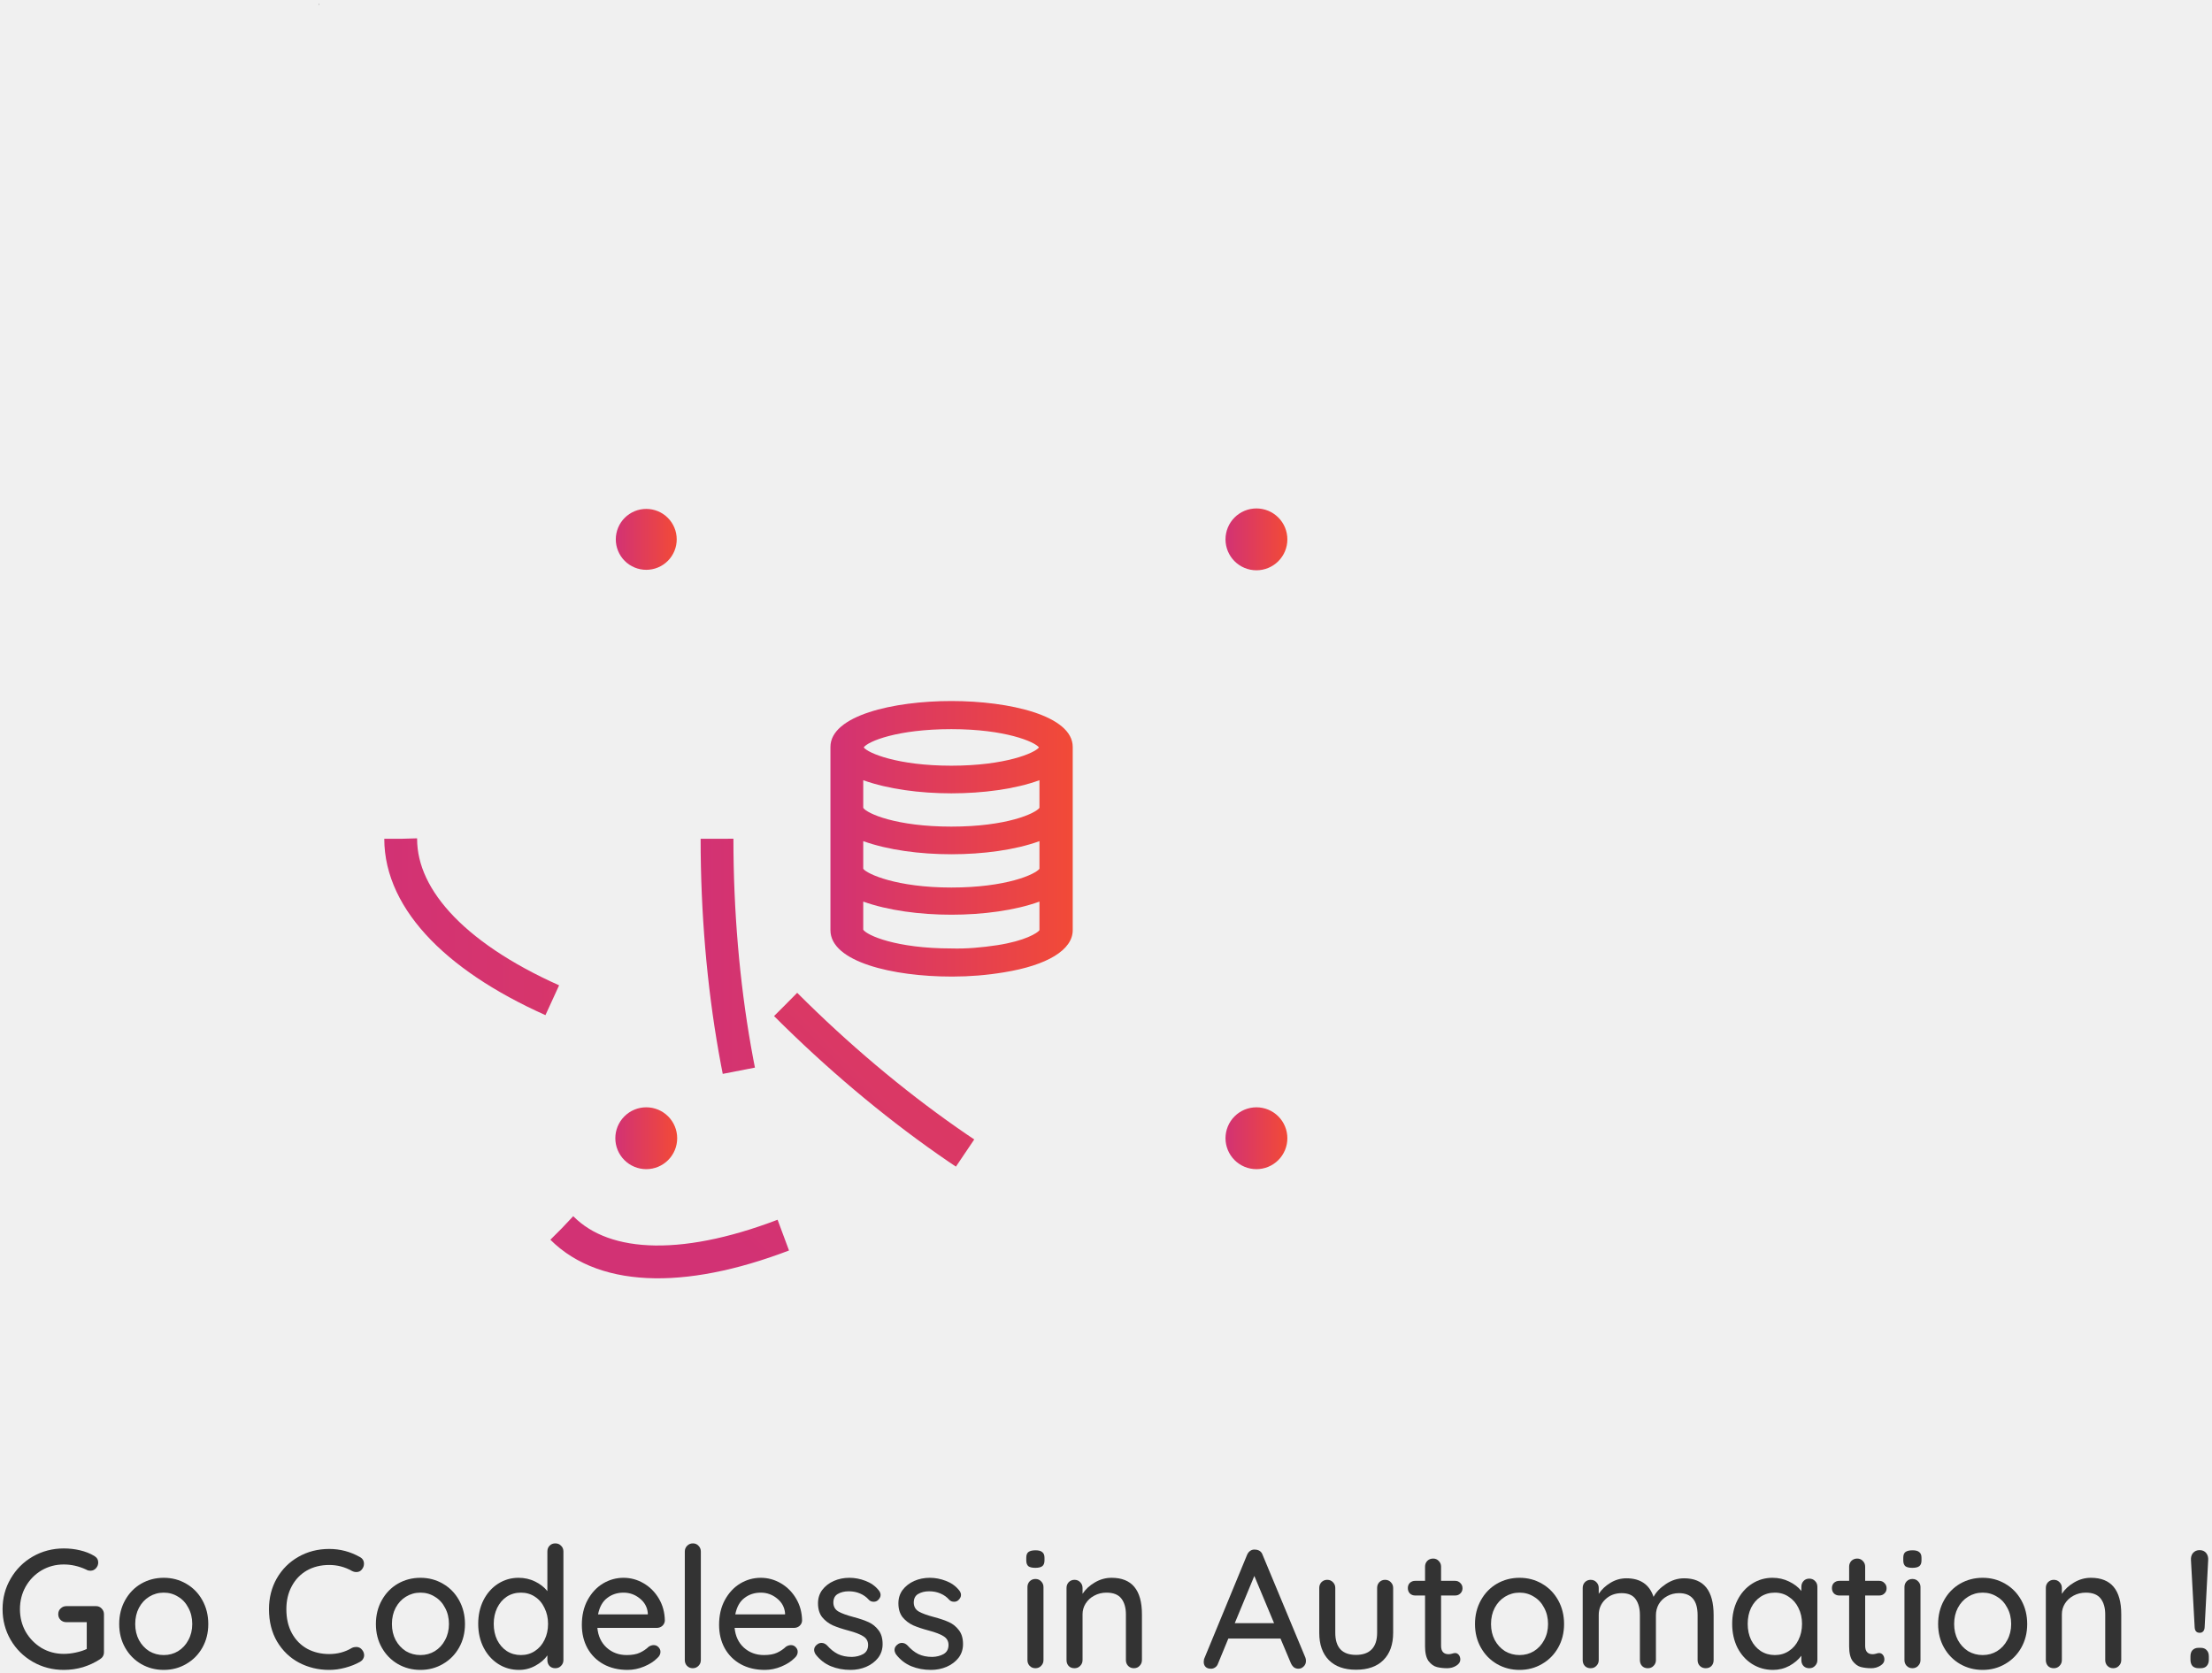
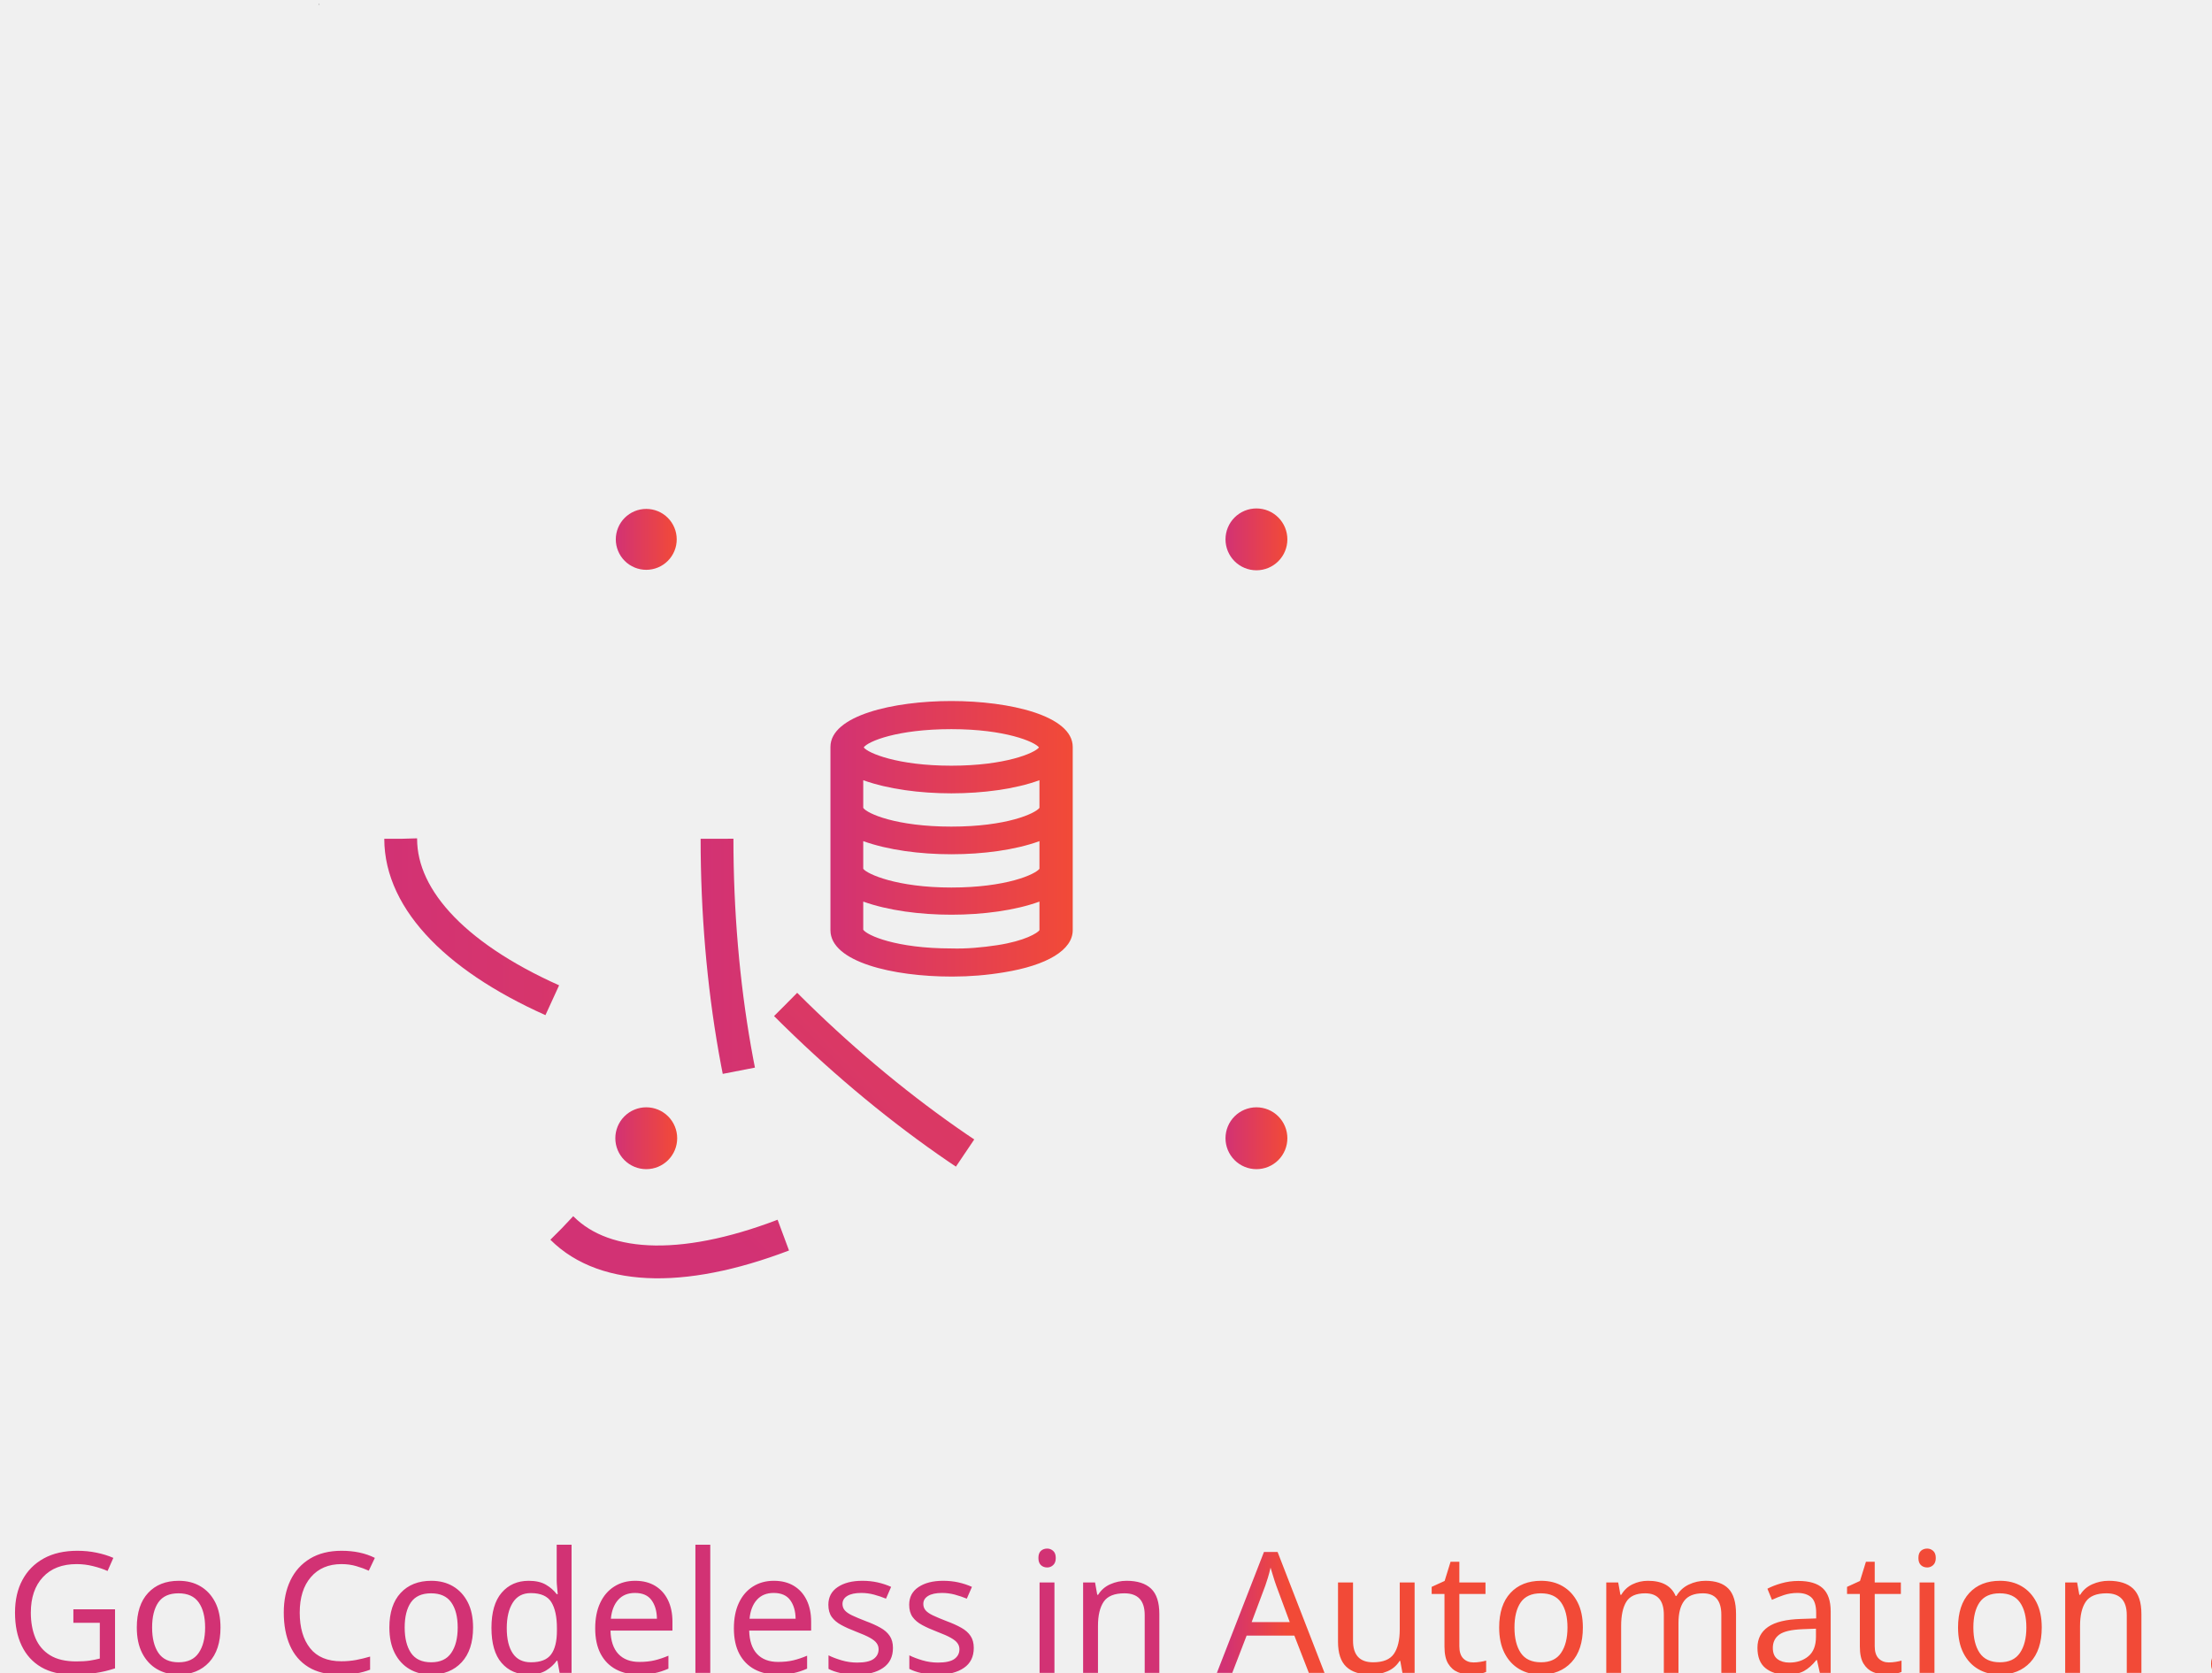
<svg xmlns="http://www.w3.org/2000/svg" width="472" height="357" viewBox="0 0 472 357" fill="none">
  <style>
             .orbitt
   {  
      stroke-dasharray: 600;
      stroke-dashoffset: 600;
      stroke:white;
      fill: none;
      transform-origin: center;
      transform-box: fill;

      animation: orbittr 2s ease-in-out forwards infinite;
      
   }

   @keyframes orbittr{
      0% {  stroke-dashoffset: 600; opacity: 0.2; transform: scale(1); }                
      50% { stroke-dashoffset: 0; opacity: 01; transform: scale(1.15);}
      100% { stroke-dashoffset: 0; opacity: 0.1;  transform: scale(1);}




   }


   .glower
   {
        animation: gloww 2s ease-in-out infinite;
        stroke-width: 0px;
        stroke: none;
        transform-origin: center;
        transform-box: fill;
   }

     @keyframes gloww{
      0% {  fill-opacity: 0.2;  transform: scale(1); }
      50%{       fill-opacity: 1;    transform: scale(1.15);     }
      100% {  fill-opacity: 0.2; transform: scale(1);  }

   }


</style>
  <g id="Mianlayer">
    <g id="Orbit" class="orbitt">
      <path id="Vector" d="M153 179C153 147.837 158.268 117.95 167.645 95.915C177.021 73.879 189.739 61.5 203 61.5C216.261 61.5 228.979 73.879 238.355 95.915C247.732 117.95 253 147.837 253 179C253 210.163 247.732 240.05 238.355 262.085C228.979 284.121 216.261 296.5 203 296.5C189.739 296.5 177.021 284.121 167.645 262.085C158.268 240.05 153 210.163 153 179Z" stroke="url(#paint0_linear)" stroke-width="7" stroke-miterlimit="10" stroke-dasharray="548 550" />
      <path id="Vector_2" d="M167.643 214.355C145.608 192.32 128.2 167.462 119.249 145.25C110.298 123.039 110.537 105.292 119.914 95.916C129.291 86.539 147.037 86.3 169.249 95.251C191.46 104.202 216.318 121.61 238.353 143.645C260.389 165.68 277.797 190.538 286.748 212.75C295.698 234.961 295.459 252.707 286.083 262.084C276.706 271.461 258.96 271.7 236.748 262.749C214.536 253.798 189.679 236.39 167.643 214.355Z" stroke="url(#paint1_linear)" stroke-width="7" stroke-miterlimit="10" stroke-dasharray="548 550" />
      <path id="Vector_3" d="M119.914 262.084C110.537 252.707 110.298 234.961 119.249 212.75C128.2 190.538 145.608 165.68 167.643 143.645C189.679 121.61 214.536 104.202 236.748 95.251C258.96 86.3 276.706 86.539 286.083 95.916C295.459 105.292 295.698 123.039 286.748 145.25C277.797 167.462 260.389 192.32 238.353 214.355C216.318 236.39 191.46 253.798 169.249 262.749C147.037 271.7 129.291 271.461 119.914 262.084" stroke="url(#paint2_linear)" stroke-width="7" stroke-miterlimit="10" stroke-dasharray="548 550" />
      <path id="Vector_4" d="M85.5 179C85.5 165.739 97.879 153.021 119.915 143.645C141.95 134.268 171.837 129 203 129C234.163 129 264.05 134.268 286.085 143.645C308.121 153.021 320.5 165.739 320.5 179C320.5 192.261 308.121 204.979 286.085 214.355C264.05 223.732 234.163 229 203 229C171.837 229 141.95 223.732 119.915 214.355C97.879 204.979 85.5 192.261 85.5 179" stroke="url(#paint3_linear)" stroke-width="7" stroke-miterlimit="10" stroke-dasharray="548 550" />
    </g>
    <path id="db" class="glower" d="M203 149.6C190.6 149.6 177.2 152.7 177.2 159.4V198.5C177.2 205.3 190.6 208.4 203 208.4H203.3C206.9 208.4 210.6 208.1 214.2 207.5C223.5 206 228.9 202.7 228.9 198.5V159.4C228.9 152.7 215.4 149.6 203 149.6ZM221.8 198.5C221.4 199.1 218.7 200.8 212.8 201.7C209.5 202.2 206.2 202.5 203 202.4C191.2 202.4 185 199.6 184.2 198.4V192.4C189.5 194.3 196.3 195.2 203 195.2C209.7 195.2 216.6 194.3 221.8 192.4V198.5ZM184.2 166.5C189.5 168.4 196.3 169.3 203 169.3C209.7 169.3 216.6 168.4 221.8 166.5V172.4C220.9 173.6 214.8 176.4 203 176.4C191.2 176.4 185 173.6 184.2 172.4V166.5ZM184.2 185.4V179.5C189.5 181.4 196.3 182.3 203 182.3C209.7 182.3 216.6 181.4 221.8 179.5V185.4C220.9 186.6 214.7 189.4 203 189.4C191.3 189.4 185 186.5 184.2 185.4ZM203 155.6C214.5 155.6 220.8 158.3 221.7 159.5C220.8 160.7 214.5 163.4 203 163.4C191.5 163.4 185.2 160.7 184.3 159.5C185.2 158.2 191.5 155.6 203 155.6Z" fill="url(#paint4_linear)" />
    <g id="balls" class="glower">
      <path id="Vector_5" d="M131.3 242.9C131.3 241.15 131.995 239.471 133.233 238.233C134.471 236.995 136.15 236.3 137.9 236.3C139.65 236.3 141.329 236.995 142.567 238.233C143.805 239.471 144.5 241.15 144.5 242.9C144.5 244.65 143.805 246.329 142.567 247.567C141.329 248.805 139.65 249.5 137.9 249.5C136.15 249.5 134.471 248.805 133.233 247.567C131.995 246.329 131.3 244.65 131.3 242.9" fill="url(#paint5_linear)" />
      <path id="Vector_6" d="M261.5 242.9C261.5 242.033 261.671 241.175 262.002 240.374C262.334 239.574 262.82 238.846 263.433 238.233C264.046 237.62 264.774 237.134 265.574 236.802C266.375 236.471 267.233 236.3 268.1 236.3C268.967 236.3 269.825 236.471 270.626 236.802C271.426 237.134 272.154 237.62 272.767 238.233C273.38 238.846 273.866 239.574 274.198 240.374C274.529 241.175 274.7 242.033 274.7 242.9C274.7 243.767 274.529 244.625 274.198 245.426C273.866 246.226 273.38 246.954 272.767 247.567C272.154 248.18 271.426 248.666 270.626 248.998C269.825 249.329 268.967 249.5 268.1 249.5C267.233 249.5 266.375 249.329 265.574 248.998C264.774 248.666 264.046 248.18 263.433 247.567C262.82 246.954 262.334 246.226 262.002 245.426C261.671 244.625 261.5 243.767 261.5 242.9" fill="url(#paint6_linear)" />
      <path id="Vector_7" d="M131.4 115.1C131.4 114.246 131.568 113.401 131.895 112.613C132.221 111.824 132.7 111.107 133.304 110.504C133.907 109.9 134.624 109.421 135.413 109.095C136.201 108.768 137.046 108.6 137.9 108.6C138.754 108.6 139.599 108.768 140.387 109.095C141.176 109.421 141.893 109.9 142.496 110.504C143.1 111.107 143.579 111.824 143.905 112.613C144.232 113.401 144.4 114.246 144.4 115.1C144.4 115.954 144.232 116.799 143.905 117.587C143.579 118.376 143.1 119.093 142.496 119.696C141.893 120.3 141.176 120.779 140.387 121.105C139.599 121.432 138.754 121.6 137.9 121.6C137.046 121.6 136.201 121.432 135.413 121.105C134.624 120.779 133.907 120.3 133.304 119.696C132.7 119.093 132.221 118.376 131.895 117.587C131.568 116.799 131.4 115.954 131.4 115.1Z" fill="url(#paint7_linear)" />
      <path id="Vector_8" d="M261.5 115.1C261.5 114.233 261.671 113.375 262.002 112.574C262.334 111.774 262.82 111.046 263.433 110.433C264.046 109.82 264.774 109.334 265.574 109.002C266.375 108.671 267.233 108.5 268.1 108.5C268.967 108.5 269.825 108.671 270.626 109.002C271.426 109.334 272.154 109.82 272.767 110.433C273.38 111.046 273.866 111.774 274.198 112.574C274.529 113.375 274.7 114.233 274.7 115.1C274.7 115.967 274.529 116.825 274.198 117.626C273.866 118.426 273.38 119.154 272.767 119.767C272.154 120.38 271.426 120.866 270.626 121.198C269.825 121.529 268.967 121.7 268.1 121.7C267.233 121.7 266.375 121.529 265.574 121.198C264.774 120.866 264.046 120.38 263.433 119.767C262.82 119.154 262.334 118.426 262.002 117.626C261.671 116.825 261.5 115.967 261.5 115.1" fill="url(#paint8_linear)" />
    </g>
-     <g id="texter">
-       <path d="M20.492 342.752C20.972 342.752 21.368 342.92 21.68 343.256C22.016 343.592 22.184 344 22.184 344.48V352.58C22.184 353.228 21.896 353.732 21.32 354.092C20.216 354.812 19.004 355.376 17.684 355.784C16.364 356.168 15.008 356.36 13.616 356.36C11.216 356.36 9.008 355.784 6.992 354.632C5 353.48 3.428 351.92 2.276 349.952C1.124 347.96 0.548 345.776 0.548 343.4C0.548 341.024 1.124 338.852 2.276 336.884C3.428 334.892 5 333.32 6.992 332.168C9.008 331.016 11.216 330.44 13.616 330.44C14.816 330.44 15.968 330.572 17.072 330.836C18.2 331.1 19.208 331.496 20.096 332.024C20.384 332.192 20.6 332.396 20.744 332.636C20.888 332.876 20.96 333.14 20.96 333.428C20.96 333.908 20.792 334.328 20.456 334.688C20.144 335.024 19.76 335.192 19.304 335.192C18.944 335.192 18.632 335.108 18.368 334.94C16.808 334.22 15.224 333.86 13.616 333.86C11.888 333.86 10.304 334.28 8.864 335.12C7.448 335.96 6.32 337.112 5.48 338.576C4.664 340.04 4.256 341.648 4.256 343.4C4.256 345.152 4.664 346.76 5.48 348.224C6.32 349.664 7.448 350.816 8.864 351.68C10.304 352.52 11.888 352.94 13.616 352.94C14.432 352.94 15.284 352.844 16.172 352.652C17.084 352.46 17.864 352.208 18.512 351.896V346.172H14.156C13.676 346.172 13.268 346.016 12.932 345.704C12.596 345.368 12.428 344.96 12.428 344.48C12.428 343.976 12.596 343.568 12.932 343.256C13.268 342.92 13.676 342.752 14.156 342.752H20.492Z" fill="#333333" />
-       <path d="M44.443 346.568C44.443 348.44 44.023 350.12 43.183 351.608C42.343 353.096 41.191 354.26 39.727 355.1C38.287 355.94 36.691 356.36 34.939 356.36C33.187 356.36 31.579 355.94 30.115 355.1C28.675 354.26 27.535 353.096 26.695 351.608C25.855 350.12 25.435 348.44 25.435 346.568C25.435 344.696 25.855 343.004 26.695 341.492C27.535 339.98 28.675 338.804 30.115 337.964C31.579 337.124 33.187 336.704 34.939 336.704C36.691 336.704 38.287 337.124 39.727 337.964C41.191 338.804 42.343 339.98 43.183 341.492C44.023 343.004 44.443 344.696 44.443 346.568ZM41.023 346.568C41.023 345.272 40.747 344.12 40.195 343.112C39.667 342.08 38.935 341.288 37.999 340.736C37.087 340.16 36.067 339.872 34.939 339.872C33.811 339.872 32.779 340.16 31.843 340.736C30.931 341.288 30.199 342.08 29.647 343.112C29.119 344.12 28.855 345.272 28.855 346.568C28.855 347.84 29.119 348.98 29.647 349.988C30.199 350.996 30.931 351.788 31.843 352.364C32.779 352.916 33.811 353.192 34.939 353.192C36.067 353.192 37.087 352.916 37.999 352.364C38.935 351.788 39.667 350.996 40.195 349.988C40.747 348.98 41.023 347.84 41.023 346.568Z" fill="#333333" />
-       <path d="M76.8 332.276C77.376 332.588 77.664 333.068 77.664 333.716C77.664 334.148 77.52 334.544 77.232 334.904C76.944 335.288 76.548 335.48 76.044 335.48C75.708 335.48 75.384 335.396 75.072 335.228C73.584 334.388 71.976 333.968 70.248 333.968C68.448 333.968 66.852 334.364 65.46 335.156C64.092 335.948 63.024 337.064 62.256 338.504C61.488 339.92 61.104 341.552 61.104 343.4C61.104 345.392 61.5 347.108 62.292 348.548C63.084 349.988 64.176 351.092 65.568 351.86C66.96 352.604 68.52 352.976 70.248 352.976C72.024 352.976 73.632 352.544 75.072 351.68C75.36 351.536 75.672 351.464 76.008 351.464C76.536 351.464 76.956 351.668 77.268 352.076C77.556 352.436 77.7 352.82 77.7 353.228C77.7 353.516 77.616 353.792 77.448 354.056C77.304 354.296 77.1 354.488 76.836 354.632C75.9 355.16 74.844 355.58 73.668 355.892C72.516 356.204 71.376 356.36 70.248 356.36C67.92 356.36 65.772 355.844 63.804 354.812C61.86 353.78 60.3 352.28 59.124 350.312C57.972 348.344 57.396 346.04 57.396 343.4C57.396 340.976 57.948 338.792 59.052 336.848C60.18 334.88 61.716 333.344 63.66 332.24C65.628 331.112 67.824 330.548 70.248 330.548C72.576 330.548 74.76 331.124 76.8 332.276Z" fill="#333333" />
-       <path d="M99.217 346.568C99.217 348.44 98.797 350.12 97.957 351.608C97.117 353.096 95.965 354.26 94.501 355.1C93.061 355.94 91.465 356.36 89.713 356.36C87.961 356.36 86.353 355.94 84.889 355.1C83.449 354.26 82.309 353.096 81.469 351.608C80.629 350.12 80.209 348.44 80.209 346.568C80.209 344.696 80.629 343.004 81.469 341.492C82.309 339.98 83.449 338.804 84.889 337.964C86.353 337.124 87.961 336.704 89.713 336.704C91.465 336.704 93.061 337.124 94.501 337.964C95.965 338.804 97.117 339.98 97.957 341.492C98.797 343.004 99.217 344.696 99.217 346.568ZM95.797 346.568C95.797 345.272 95.521 344.12 94.969 343.112C94.441 342.08 93.709 341.288 92.773 340.736C91.861 340.16 90.841 339.872 89.713 339.872C88.585 339.872 87.553 340.16 86.617 340.736C85.705 341.288 84.973 342.08 84.421 343.112C83.893 344.12 83.629 345.272 83.629 346.568C83.629 347.84 83.893 348.98 84.421 349.988C84.973 350.996 85.705 351.788 86.617 352.364C87.553 352.916 88.585 353.192 89.713 353.192C90.841 353.192 91.861 352.916 92.773 352.364C93.709 351.788 94.441 350.996 94.969 349.988C95.521 348.98 95.797 347.84 95.797 346.568Z" fill="#333333" />
-       <path d="M118.493 329.36C118.997 329.36 119.405 329.528 119.717 329.864C120.053 330.176 120.221 330.584 120.221 331.088V354.272C120.221 354.752 120.053 355.16 119.717 355.496C119.405 355.832 118.997 356 118.493 356C117.989 356 117.581 355.844 117.269 355.532C116.957 355.196 116.801 354.776 116.801 354.272V353.264C116.201 354.128 115.349 354.86 114.245 355.46C113.165 356.06 112.001 356.36 110.753 356.36C109.121 356.36 107.645 355.94 106.325 355.1C105.005 354.26 103.961 353.096 103.193 351.608C102.425 350.096 102.041 348.404 102.041 346.532C102.041 344.66 102.413 342.98 103.157 341.492C103.925 339.98 104.969 338.804 106.289 337.964C107.609 337.124 109.061 336.704 110.645 336.704C111.917 336.704 113.093 336.968 114.173 337.496C115.253 338.024 116.129 338.708 116.801 339.548V331.088C116.801 330.584 116.957 330.176 117.269 329.864C117.581 329.528 117.989 329.36 118.493 329.36ZM111.149 353.192C112.277 353.192 113.273 352.904 114.137 352.328C115.025 351.752 115.709 350.96 116.189 349.952C116.693 348.944 116.945 347.804 116.945 346.532C116.945 345.284 116.693 344.156 116.189 343.148C115.709 342.116 115.025 341.312 114.137 340.736C113.273 340.16 112.277 339.872 111.149 339.872C110.021 339.872 109.013 340.16 108.125 340.736C107.261 341.312 106.577 342.116 106.073 343.148C105.593 344.156 105.353 345.284 105.353 346.532C105.353 347.804 105.593 348.944 106.073 349.952C106.577 350.96 107.261 351.752 108.125 352.328C109.013 352.904 110.021 353.192 111.149 353.192Z" fill="#333333" />
-       <path d="M141.866 345.848C141.842 346.28 141.662 346.652 141.326 346.964C140.99 347.252 140.594 347.396 140.138 347.396H127.466C127.634 349.148 128.294 350.552 129.446 351.608C130.622 352.664 132.05 353.192 133.73 353.192C134.882 353.192 135.818 353.024 136.538 352.688C137.258 352.352 137.894 351.92 138.446 351.392C138.806 351.176 139.154 351.068 139.49 351.068C139.898 351.068 140.234 351.212 140.498 351.5C140.786 351.788 140.93 352.124 140.93 352.508C140.93 353.012 140.69 353.468 140.21 353.876C139.514 354.572 138.59 355.16 137.438 355.64C136.286 356.12 135.11 356.36 133.91 356.36C131.966 356.36 130.25 355.952 128.762 355.136C127.298 354.32 126.158 353.18 125.342 351.716C124.55 350.252 124.154 348.596 124.154 346.748C124.154 344.732 124.562 342.968 125.378 341.456C126.218 339.92 127.31 338.744 128.654 337.928C130.022 337.112 131.486 336.704 133.046 336.704C134.582 336.704 136.022 337.1 137.366 337.892C138.71 338.684 139.79 339.776 140.606 341.168C141.422 342.56 141.842 344.12 141.866 345.848ZM133.046 339.872C131.702 339.872 130.538 340.256 129.554 341.024C128.57 341.768 127.922 342.932 127.61 344.516H138.23V344.228C138.11 342.956 137.534 341.912 136.502 341.096C135.494 340.28 134.342 339.872 133.046 339.872Z" fill="#333333" />
-       <path d="M149.545 354.272C149.545 354.752 149.377 355.16 149.041 355.496C148.705 355.832 148.297 356 147.817 356C147.337 356 146.929 355.832 146.593 355.496C146.281 355.16 146.125 354.752 146.125 354.272V331.088C146.125 330.608 146.293 330.2 146.629 329.864C146.965 329.528 147.373 329.36 147.853 329.36C148.333 329.36 148.729 329.528 149.041 329.864C149.377 330.2 149.545 330.608 149.545 331.088V354.272Z" fill="#333333" />
-       <path d="M171.151 345.848C171.127 346.28 170.947 346.652 170.611 346.964C170.275 347.252 169.879 347.396 169.423 347.396H156.751C156.919 349.148 157.579 350.552 158.731 351.608C159.907 352.664 161.335 353.192 163.015 353.192C164.167 353.192 165.103 353.024 165.823 352.688C166.543 352.352 167.179 351.92 167.731 351.392C168.091 351.176 168.439 351.068 168.775 351.068C169.183 351.068 169.519 351.212 169.783 351.5C170.071 351.788 170.215 352.124 170.215 352.508C170.215 353.012 169.975 353.468 169.495 353.876C168.799 354.572 167.875 355.16 166.723 355.64C165.571 356.12 164.395 356.36 163.195 356.36C161.251 356.36 159.535 355.952 158.047 355.136C156.583 354.32 155.443 353.18 154.627 351.716C153.835 350.252 153.439 348.596 153.439 346.748C153.439 344.732 153.847 342.968 154.663 341.456C155.503 339.92 156.595 338.744 157.939 337.928C159.307 337.112 160.771 336.704 162.331 336.704C163.867 336.704 165.307 337.1 166.651 337.892C167.995 338.684 169.075 339.776 169.891 341.168C170.707 342.56 171.127 344.12 171.151 345.848ZM162.331 339.872C160.987 339.872 159.823 340.256 158.839 341.024C157.855 341.768 157.207 342.932 156.895 344.516H167.515V344.228C167.395 342.956 166.819 341.912 165.787 341.096C164.779 340.28 163.627 339.872 162.331 339.872Z" fill="#333333" />
-       <path d="M174.042 353.048C173.826 352.712 173.718 352.388 173.718 352.076C173.718 351.596 173.97 351.188 174.474 350.852C174.714 350.684 174.99 350.6 175.302 350.6C175.734 350.6 176.13 350.78 176.49 351.14C177.21 351.956 177.978 352.568 178.794 352.976C179.634 353.384 180.63 353.588 181.782 353.588C182.694 353.564 183.498 353.36 184.194 352.976C184.89 352.568 185.238 351.92 185.238 351.032C185.238 350.216 184.878 349.592 184.158 349.16C183.462 348.728 182.43 348.332 181.062 347.972C179.718 347.612 178.602 347.24 177.714 346.856C176.826 346.448 176.07 345.872 175.446 345.128C174.846 344.36 174.546 343.364 174.546 342.14C174.546 341.06 174.846 340.112 175.446 339.296C176.07 338.48 176.886 337.844 177.894 337.388C178.926 336.932 180.042 336.704 181.242 336.704C182.394 336.704 183.534 336.92 184.662 337.352C185.814 337.784 186.75 338.444 187.47 339.332C187.758 339.668 187.902 340.016 187.902 340.376C187.902 340.76 187.71 341.132 187.326 341.492C187.086 341.708 186.786 341.816 186.426 341.816C185.994 341.816 185.646 341.672 185.382 341.384C184.878 340.808 184.254 340.364 183.51 340.052C182.79 339.74 181.986 339.584 181.098 339.584C180.186 339.584 179.406 339.776 178.758 340.16C178.134 340.52 177.822 341.144 177.822 342.032C177.846 342.872 178.206 343.496 178.902 343.904C179.622 344.312 180.714 344.708 182.178 345.092C183.45 345.428 184.506 345.788 185.346 346.172C186.186 346.556 186.894 347.132 187.47 347.9C188.046 348.644 188.334 349.628 188.334 350.852C188.334 351.98 188.01 352.964 187.362 353.804C186.714 354.62 185.862 355.256 184.806 355.712C183.774 356.144 182.67 356.36 181.494 356.36C179.982 356.36 178.578 356.096 177.282 355.568C176.01 355.04 174.93 354.2 174.042 353.048Z" fill="#333333" />
-       <path d="M191.199 353.048C190.983 352.712 190.875 352.388 190.875 352.076C190.875 351.596 191.127 351.188 191.631 350.852C191.871 350.684 192.147 350.6 192.459 350.6C192.891 350.6 193.287 350.78 193.647 351.14C194.367 351.956 195.135 352.568 195.951 352.976C196.791 353.384 197.787 353.588 198.939 353.588C199.851 353.564 200.655 353.36 201.351 352.976C202.047 352.568 202.395 351.92 202.395 351.032C202.395 350.216 202.035 349.592 201.315 349.16C200.619 348.728 199.587 348.332 198.219 347.972C196.875 347.612 195.759 347.24 194.871 346.856C193.983 346.448 193.227 345.872 192.603 345.128C192.003 344.36 191.703 343.364 191.703 342.14C191.703 341.06 192.003 340.112 192.603 339.296C193.227 338.48 194.043 337.844 195.051 337.388C196.083 336.932 197.199 336.704 198.399 336.704C199.551 336.704 200.691 336.92 201.819 337.352C202.971 337.784 203.907 338.444 204.627 339.332C204.915 339.668 205.059 340.016 205.059 340.376C205.059 340.76 204.867 341.132 204.483 341.492C204.243 341.708 203.943 341.816 203.583 341.816C203.151 341.816 202.803 341.672 202.539 341.384C202.035 340.808 201.411 340.364 200.667 340.052C199.947 339.74 199.143 339.584 198.255 339.584C197.343 339.584 196.563 339.776 195.915 340.16C195.291 340.52 194.979 341.144 194.979 342.032C195.003 342.872 195.363 343.496 196.059 343.904C196.779 344.312 197.871 344.708 199.335 345.092C200.607 345.428 201.663 345.788 202.503 346.172C203.343 346.556 204.051 347.132 204.627 347.9C205.203 348.644 205.491 349.628 205.491 350.852C205.491 351.98 205.167 352.964 204.519 353.804C203.871 354.62 203.019 355.256 201.963 355.712C200.931 356.144 199.827 356.36 198.651 356.36C197.139 356.36 195.735 356.096 194.439 355.568C193.167 355.04 192.087 354.2 191.199 353.048Z" fill="#333333" />
-       <path d="M222.659 354.272C222.659 354.752 222.491 355.16 222.155 355.496C221.843 355.832 221.435 356 220.931 356C220.451 356 220.043 355.832 219.707 355.496C219.395 355.16 219.239 354.752 219.239 354.272V338.684C219.239 338.204 219.395 337.796 219.707 337.46C220.043 337.124 220.451 336.956 220.931 336.956C221.435 336.956 221.843 337.124 222.155 337.46C222.491 337.796 222.659 338.204 222.659 338.684V354.272ZM220.931 334.58C220.235 334.58 219.731 334.46 219.419 334.22C219.131 333.956 218.987 333.548 218.987 332.996V332.42C218.987 331.844 219.143 331.436 219.455 331.196C219.791 330.956 220.295 330.836 220.967 330.836C221.639 330.836 222.119 330.968 222.407 331.232C222.719 331.472 222.875 331.868 222.875 332.42V332.996C222.875 333.572 222.719 333.98 222.407 334.22C222.095 334.46 221.603 334.58 220.931 334.58Z" fill="#333333" />
-       <path d="M237.188 336.704C241.508 336.704 243.668 339.296 243.668 344.48V354.272C243.668 354.752 243.5 355.16 243.164 355.496C242.852 355.832 242.444 356 241.94 356C241.46 356 241.052 355.832 240.716 355.496C240.404 355.16 240.248 354.752 240.248 354.272V344.516C240.248 343.1 239.924 341.972 239.276 341.132C238.628 340.292 237.572 339.872 236.108 339.872C235.148 339.872 234.272 340.088 233.48 340.52C232.712 340.928 232.1 341.492 231.644 342.212C231.212 342.908 230.996 343.676 230.996 344.516V354.272C230.996 354.752 230.828 355.16 230.492 355.496C230.18 355.832 229.772 356 229.268 356C228.764 356 228.356 355.844 228.044 355.532C227.732 355.196 227.576 354.776 227.576 354.272V338.864C227.576 338.384 227.732 337.976 228.044 337.64C228.38 337.304 228.788 337.136 229.268 337.136C229.772 337.136 230.18 337.304 230.492 337.64C230.828 337.976 230.996 338.384 230.996 338.864V340.124C231.62 339.164 232.484 338.36 233.588 337.712C234.716 337.04 235.916 336.704 237.188 336.704Z" fill="#333333" />
-       <path d="M278.559 353.768C278.631 353.984 278.667 354.212 278.667 354.452C278.667 354.932 278.499 355.328 278.163 355.64C277.851 355.952 277.479 356.108 277.047 356.108C276.711 356.108 276.399 356.012 276.111 355.82C275.847 355.604 275.631 355.316 275.463 354.956L273.231 349.664H262.107L259.911 354.992C259.791 355.352 259.587 355.628 259.299 355.82C259.035 356.012 258.735 356.108 258.399 356.108C257.895 356.108 257.511 355.976 257.247 355.712C256.983 355.448 256.851 355.088 256.851 354.632C256.851 354.536 256.875 354.344 256.923 354.056L266.103 331.808C266.271 331.424 266.499 331.136 266.787 330.944C267.099 330.728 267.447 330.644 267.831 330.692C268.191 330.692 268.515 330.788 268.803 330.98C269.091 331.172 269.295 331.448 269.415 331.808L278.559 353.768ZM271.863 346.388L267.651 336.308L263.475 346.388H271.863Z" fill="#333333" />
-       <path d="M295.545 337.136C296.049 337.136 296.457 337.304 296.769 337.64C297.105 337.976 297.273 338.384 297.273 338.864V348.44C297.273 350.936 296.577 352.88 295.185 354.272C293.817 355.64 291.873 356.324 289.353 356.324C286.857 356.324 284.925 355.64 283.557 354.272C282.189 352.88 281.505 350.936 281.505 348.44V338.864C281.505 338.384 281.661 337.976 281.973 337.64C282.309 337.304 282.717 337.136 283.197 337.136C283.701 337.136 284.109 337.304 284.421 337.64C284.757 337.976 284.925 338.384 284.925 338.864V348.44C284.925 351.584 286.401 353.156 289.353 353.156C290.817 353.156 291.933 352.76 292.701 351.968C293.469 351.176 293.853 350 293.853 348.44V338.864C293.853 338.384 294.009 337.976 294.321 337.64C294.657 337.304 295.065 337.136 295.545 337.136Z" fill="#333333" />
-       <path d="M307.5 340.484V351.212C307.5 352.412 308.04 353.012 309.12 353.012C309.288 353.012 309.516 352.976 309.804 352.904C310.092 352.808 310.32 352.76 310.488 352.76C310.8 352.76 311.064 352.892 311.28 353.156C311.496 353.42 311.604 353.756 311.604 354.164C311.604 354.668 311.316 355.1 310.74 355.46C310.164 355.82 309.516 356 308.796 356C308.004 356 307.272 355.916 306.6 355.748C305.952 355.58 305.364 355.16 304.836 354.488C304.332 353.792 304.08 352.748 304.08 351.356V340.484H301.992C301.536 340.484 301.152 340.34 300.84 340.052C300.552 339.74 300.408 339.356 300.408 338.9C300.408 338.444 300.552 338.072 300.84 337.784C301.152 337.496 301.536 337.352 301.992 337.352H304.08V334.328C304.08 333.848 304.236 333.44 304.548 333.104C304.884 332.768 305.304 332.6 305.808 332.6C306.288 332.6 306.684 332.768 306.996 333.104C307.332 333.44 307.5 333.848 307.5 334.328V337.352H310.488C310.944 337.352 311.316 337.508 311.604 337.82C311.916 338.108 312.072 338.48 312.072 338.936C312.072 339.392 311.916 339.764 311.604 340.052C311.316 340.34 310.944 340.484 310.488 340.484H307.5Z" fill="#333333" />
-       <path d="M333.744 346.568C333.744 348.44 333.324 350.12 332.484 351.608C331.644 353.096 330.492 354.26 329.028 355.1C327.588 355.94 325.992 356.36 324.24 356.36C322.488 356.36 320.88 355.94 319.416 355.1C317.976 354.26 316.836 353.096 315.996 351.608C315.156 350.12 314.736 348.44 314.736 346.568C314.736 344.696 315.156 343.004 315.996 341.492C316.836 339.98 317.976 338.804 319.416 337.964C320.88 337.124 322.488 336.704 324.24 336.704C325.992 336.704 327.588 337.124 329.028 337.964C330.492 338.804 331.644 339.98 332.484 341.492C333.324 343.004 333.744 344.696 333.744 346.568ZM330.324 346.568C330.324 345.272 330.048 344.12 329.496 343.112C328.968 342.08 328.236 341.288 327.3 340.736C326.388 340.16 325.368 339.872 324.24 339.872C323.112 339.872 322.08 340.16 321.144 340.736C320.232 341.288 319.5 342.08 318.948 343.112C318.42 344.12 318.156 345.272 318.156 346.568C318.156 347.84 318.42 348.98 318.948 349.988C319.5 350.996 320.232 351.788 321.144 352.364C322.08 352.916 323.112 353.192 324.24 353.192C325.368 353.192 326.388 352.916 327.3 352.364C328.236 351.788 328.968 350.996 329.496 349.988C330.048 348.98 330.324 347.84 330.324 346.568Z" fill="#333333" />
-       <path d="M359.356 336.812C363.556 336.812 365.656 339.428 365.656 344.66V354.272C365.656 354.776 365.5 355.196 365.188 355.532C364.876 355.844 364.468 356 363.964 356C363.46 356 363.04 355.832 362.704 355.496C362.392 355.16 362.236 354.752 362.236 354.272V344.696C362.236 341.552 360.916 339.98 358.276 339.98C357.34 339.98 356.488 340.196 355.72 340.628C354.976 341.036 354.388 341.6 353.956 342.32C353.548 343.04 353.344 343.832 353.344 344.696V354.272C353.344 354.752 353.176 355.16 352.84 355.496C352.528 355.832 352.12 356 351.616 356C351.112 356 350.704 355.844 350.392 355.532C350.08 355.196 349.924 354.776 349.924 354.272V344.66C349.924 343.244 349.624 342.116 349.024 341.276C348.424 340.412 347.428 339.98 346.036 339.98C344.62 339.98 343.444 340.436 342.508 341.348C341.596 342.236 341.14 343.34 341.14 344.66V354.272C341.14 354.752 340.972 355.16 340.636 355.496C340.324 355.832 339.916 356 339.412 356C338.908 356 338.5 355.844 338.188 355.532C337.876 355.196 337.72 354.776 337.72 354.272V338.864C337.72 338.384 337.876 337.976 338.188 337.64C338.524 337.304 338.932 337.136 339.412 337.136C339.916 337.136 340.324 337.304 340.636 337.64C340.972 337.976 341.14 338.384 341.14 338.864V340.124C341.764 339.188 342.592 338.408 343.624 337.784C344.68 337.136 345.82 336.812 347.044 336.812C350.02 336.812 351.952 338.132 352.84 340.772C353.368 339.764 354.244 338.852 355.468 338.036C356.692 337.22 357.988 336.812 359.356 336.812Z" fill="#333333" />
-       <path d="M386.067 336.884C386.571 336.884 386.979 337.052 387.291 337.388C387.627 337.7 387.795 338.12 387.795 338.648V354.272C387.795 354.752 387.627 355.16 387.291 355.496C386.979 355.832 386.571 356 386.067 356C385.563 356 385.155 355.844 384.843 355.532C384.531 355.196 384.375 354.776 384.375 354.272V353.336C383.751 354.176 382.899 354.896 381.819 355.496C380.739 356.072 379.575 356.36 378.327 356.36C376.695 356.36 375.207 355.94 373.863 355.1C372.543 354.26 371.499 353.096 370.731 351.608C369.987 350.096 369.615 348.404 369.615 346.532C369.615 344.66 369.987 342.98 370.731 341.492C371.499 339.98 372.543 338.804 373.863 337.964C375.183 337.124 376.635 336.704 378.219 336.704C379.491 336.704 380.667 336.968 381.747 337.496C382.851 338.024 383.727 338.696 384.375 339.512V338.648C384.375 338.144 384.531 337.724 384.843 337.388C385.155 337.052 385.563 336.884 386.067 336.884ZM378.723 353.192C379.851 353.192 380.847 352.904 381.711 352.328C382.599 351.752 383.283 350.96 383.763 349.952C384.267 348.944 384.519 347.804 384.519 346.532C384.519 345.284 384.267 344.156 383.763 343.148C383.283 342.14 382.599 341.348 381.711 340.772C380.847 340.172 379.851 339.872 378.723 339.872C377.595 339.872 376.587 340.16 375.699 340.736C374.835 341.312 374.151 342.104 373.647 343.112C373.167 344.12 372.927 345.26 372.927 346.532C372.927 347.804 373.167 348.944 373.647 349.952C374.151 350.96 374.835 351.752 375.699 352.328C376.587 352.904 377.595 353.192 378.723 353.192Z" fill="#333333" />
-       <path d="M397.992 340.484V351.212C397.992 352.412 398.532 353.012 399.612 353.012C399.78 353.012 400.008 352.976 400.296 352.904C400.584 352.808 400.812 352.76 400.98 352.76C401.292 352.76 401.556 352.892 401.772 353.156C401.988 353.42 402.096 353.756 402.096 354.164C402.096 354.668 401.808 355.1 401.232 355.46C400.656 355.82 400.008 356 399.288 356C398.496 356 397.764 355.916 397.092 355.748C396.444 355.58 395.856 355.16 395.328 354.488C394.824 353.792 394.572 352.748 394.572 351.356V340.484H392.484C392.028 340.484 391.644 340.34 391.332 340.052C391.044 339.74 390.9 339.356 390.9 338.9C390.9 338.444 391.044 338.072 391.332 337.784C391.644 337.496 392.028 337.352 392.484 337.352H394.572V334.328C394.572 333.848 394.728 333.44 395.04 333.104C395.376 332.768 395.796 332.6 396.3 332.6C396.78 332.6 397.176 332.768 397.488 333.104C397.824 333.44 397.992 333.848 397.992 334.328V337.352H400.98C401.436 337.352 401.808 337.508 402.096 337.82C402.408 338.108 402.564 338.48 402.564 338.936C402.564 339.392 402.408 339.764 402.096 340.052C401.808 340.34 401.436 340.484 400.98 340.484H397.992Z" fill="#333333" />
-       <path d="M409.796 354.272C409.796 354.752 409.628 355.16 409.292 355.496C408.98 355.832 408.572 356 408.068 356C407.588 356 407.18 355.832 406.844 355.496C406.532 355.16 406.376 354.752 406.376 354.272V338.684C406.376 338.204 406.532 337.796 406.844 337.46C407.18 337.124 407.588 336.956 408.068 336.956C408.572 336.956 408.98 337.124 409.292 337.46C409.628 337.796 409.796 338.204 409.796 338.684V354.272ZM408.068 334.58C407.372 334.58 406.868 334.46 406.556 334.22C406.268 333.956 406.124 333.548 406.124 332.996V332.42C406.124 331.844 406.28 331.436 406.592 331.196C406.928 330.956 407.432 330.836 408.104 330.836C408.776 330.836 409.256 330.968 409.544 331.232C409.856 331.472 410.012 331.868 410.012 332.42V332.996C410.012 333.572 409.856 333.98 409.544 334.22C409.232 334.46 408.74 334.58 408.068 334.58Z" fill="#333333" />
-       <path d="M432.568 346.568C432.568 348.44 432.148 350.12 431.308 351.608C430.468 353.096 429.316 354.26 427.852 355.1C426.412 355.94 424.816 356.36 423.064 356.36C421.312 356.36 419.704 355.94 418.24 355.1C416.8 354.26 415.66 353.096 414.82 351.608C413.98 350.12 413.56 348.44 413.56 346.568C413.56 344.696 413.98 343.004 414.82 341.492C415.66 339.98 416.8 338.804 418.24 337.964C419.704 337.124 421.312 336.704 423.064 336.704C424.816 336.704 426.412 337.124 427.852 337.964C429.316 338.804 430.468 339.98 431.308 341.492C432.148 343.004 432.568 344.696 432.568 346.568ZM429.148 346.568C429.148 345.272 428.872 344.12 428.32 343.112C427.792 342.08 427.06 341.288 426.124 340.736C425.212 340.16 424.192 339.872 423.064 339.872C421.936 339.872 420.904 340.16 419.968 340.736C419.056 341.288 418.324 342.08 417.772 343.112C417.244 344.12 416.98 345.272 416.98 346.568C416.98 347.84 417.244 348.98 417.772 349.988C418.324 350.996 419.056 351.788 419.968 352.364C420.904 352.916 421.936 353.192 423.064 353.192C424.192 353.192 425.212 352.916 426.124 352.364C427.06 351.788 427.792 350.996 428.32 349.988C428.872 348.98 429.148 347.84 429.148 346.568Z" fill="#333333" />
-       <path d="M446.156 336.704C450.476 336.704 452.636 339.296 452.636 344.48V354.272C452.636 354.752 452.468 355.16 452.132 355.496C451.82 355.832 451.412 356 450.908 356C450.428 356 450.02 355.832 449.684 355.496C449.372 355.16 449.216 354.752 449.216 354.272V344.516C449.216 343.1 448.892 341.972 448.244 341.132C447.596 340.292 446.54 339.872 445.076 339.872C444.116 339.872 443.24 340.088 442.448 340.52C441.68 340.928 441.068 341.492 440.612 342.212C440.18 342.908 439.964 343.676 439.964 344.516V354.272C439.964 354.752 439.796 355.16 439.46 355.496C439.148 355.832 438.74 356 438.236 356C437.732 356 437.324 355.844 437.012 355.532C436.7 355.196 436.544 354.776 436.544 354.272V338.864C436.544 338.384 436.7 337.976 437.012 337.64C437.348 337.304 437.756 337.136 438.236 337.136C438.74 337.136 439.148 337.304 439.46 337.64C439.796 337.976 439.964 338.384 439.964 338.864V340.124C440.588 339.164 441.452 338.36 442.556 337.712C443.684 337.04 444.884 336.704 446.156 336.704Z" fill="#333333" />
-       <path d="M469.384 348.44C468.712 348.44 468.352 348.056 468.304 347.288L467.512 332.96C467.464 332.336 467.608 331.82 467.944 331.412C468.304 331.004 468.772 330.8 469.348 330.8C469.948 330.8 470.416 331.004 470.752 331.412C471.088 331.82 471.232 332.336 471.184 332.96L470.428 347.288C470.404 347.672 470.296 347.96 470.104 348.152C469.936 348.344 469.696 348.44 469.384 348.44ZM469.168 356C468.592 356 468.148 355.844 467.836 355.532C467.548 355.196 467.404 354.74 467.404 354.164V353.48C467.404 352.904 467.548 352.46 467.836 352.148C468.148 351.812 468.592 351.644 469.168 351.644H469.564C470.14 351.644 470.572 351.812 470.86 352.148C471.172 352.46 471.328 352.904 471.328 353.48V354.164C471.328 354.74 471.172 355.196 470.86 355.532C470.572 355.844 470.14 356 469.564 356H469.168Z" fill="#333333" />
-     </g>
+     <path id="pathText">
+       <animate attributeName="d" from="m0,110 h0" to="m0,110 h1100" dur="2s" begin="0s" repeatCount="indefinite" />
+     </path>
+     <text id="texter" fill="url(#paint8_linear)" x="1" y="357" font-family="'Quicksand', sans-serif" font-size="36" font-weight="500" letter-spacing="0em">
+   Go Codeless in Automation ! </text>
    <path id="." d="M68.105 0.999C68.089 0.999 68.077 0.995 68.068 0.986C68.06 0.977 68.056 0.965 68.056 0.948V0.929C68.056 0.913 68.06 0.901 68.068 0.892C68.077 0.883 68.089 0.879 68.105 0.879H68.115C68.132 0.879 68.144 0.883 68.152 0.892C68.161 0.901 68.165 0.913 68.165 0.929V0.948C68.165 0.982 68.148 0.999 68.115 0.999H68.105Z" fill="black" />
  </g>
  <defs>
    <linearGradient id="paint0_linear" x1="149.5" y1="179" x2="256.5" y2="179" gradientUnits="userSpaceOnUse">
      <stop stop-color="#D23274" />
      <stop offset="1" stop-color="#F24A37" />
    </linearGradient>
    <linearGradient id="paint1_linear" x1="136.66" y1="245.339" x2="269.337" y2="112.661" gradientUnits="userSpaceOnUse">
      <stop stop-color="#D23274" />
      <stop offset="1" stop-color="#F24A37" />
    </linearGradient>
    <linearGradient id="paint2_linear" x1="136.66" y1="245.339" x2="269.337" y2="112.661" gradientUnits="userSpaceOnUse">
      <stop stop-color="#D23274" />
      <stop offset="1" stop-color="#F24A37" />
    </linearGradient>
    <linearGradient id="paint3_linear" x1="82" y1="179" x2="324" y2="179" gradientUnits="userSpaceOnUse">
      <stop stop-color="#D23274" />
      <stop offset="1" stop-color="#F24A37" />
    </linearGradient>
    <linearGradient id="paint4_linear" x1="177.15" y1="179" x2="228.85" y2="179" gradientUnits="userSpaceOnUse">
      <stop stop-color="#D23274" />
      <stop offset="1" stop-color="#F24A37" />
    </linearGradient>
    <linearGradient id="paint5_linear" x1="131.37" y1="242.9" x2="144.47" y2="242.9" gradientUnits="userSpaceOnUse">
      <stop stop-color="#D23274" />
      <stop offset="1" stop-color="#F24A37" />
    </linearGradient>
    <linearGradient id="paint6_linear" x1="261.53" y1="242.9" x2="274.63" y2="242.9" gradientUnits="userSpaceOnUse">
      <stop stop-color="#D23274" />
      <stop offset="1" stop-color="#F24A37" />
    </linearGradient>
    <linearGradient id="paint7_linear" x1="131.37" y1="115.1" x2="144.47" y2="115.1" gradientUnits="userSpaceOnUse">
      <stop stop-color="#D23274" />
      <stop offset="1" stop-color="#F24A37" />
    </linearGradient>
    <linearGradient id="paint8_linear" x1="261.53" y1="115.1" x2="274.63" y2="115.1" gradientUnits="userSpaceOnUse">
      <stop stop-color="#D23274" />
      <stop offset="1" stop-color="#F24A37" />
    </linearGradient>
  </defs>
</svg>
